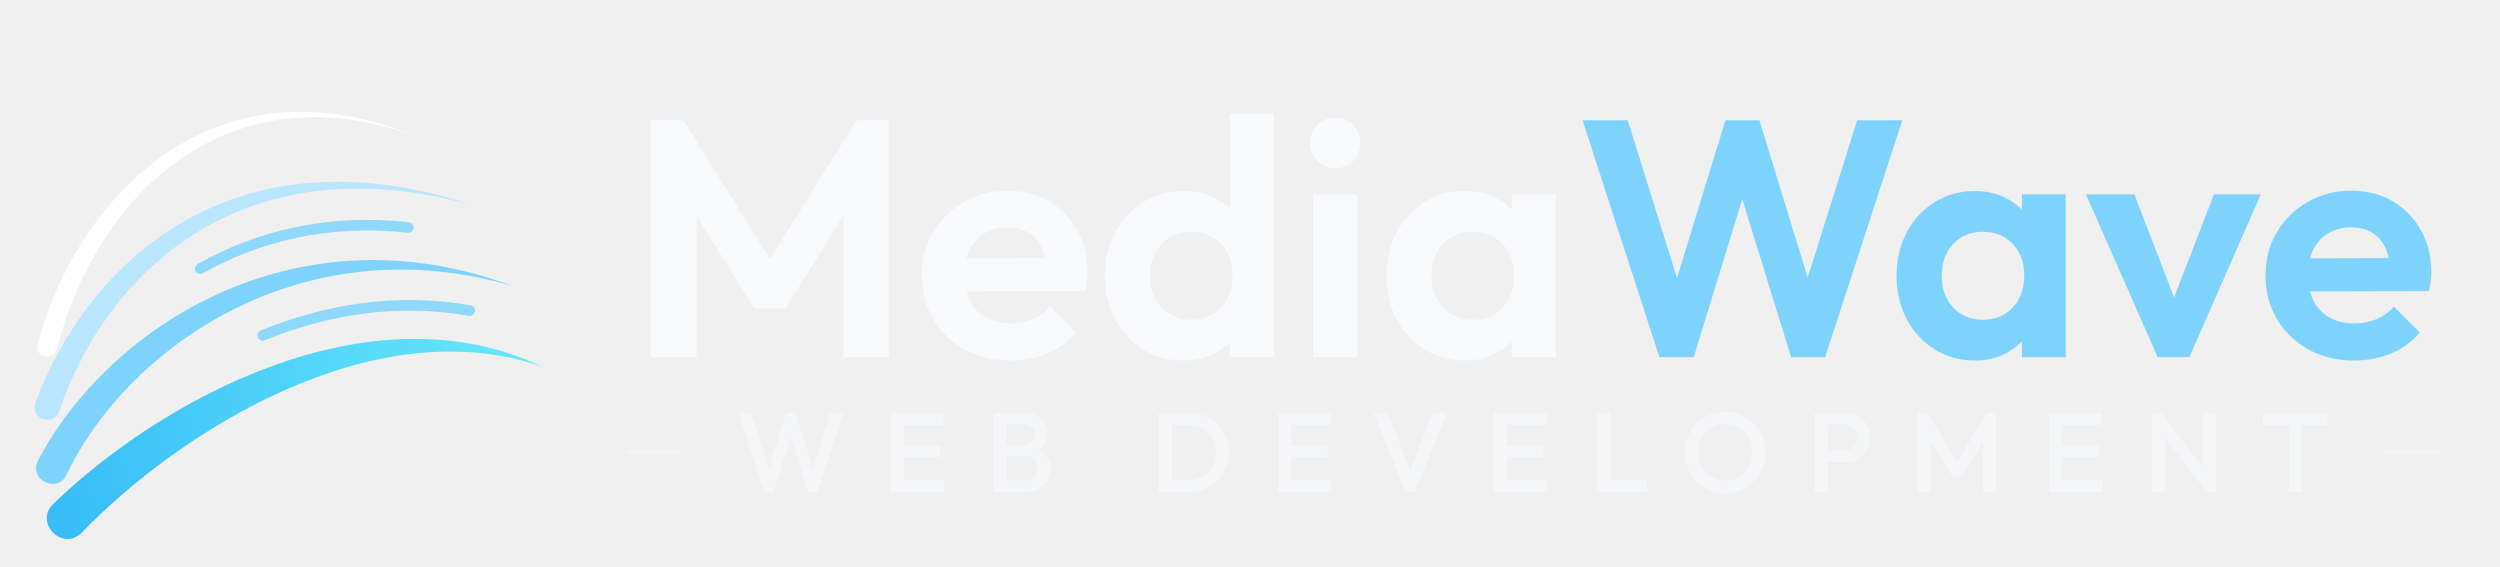
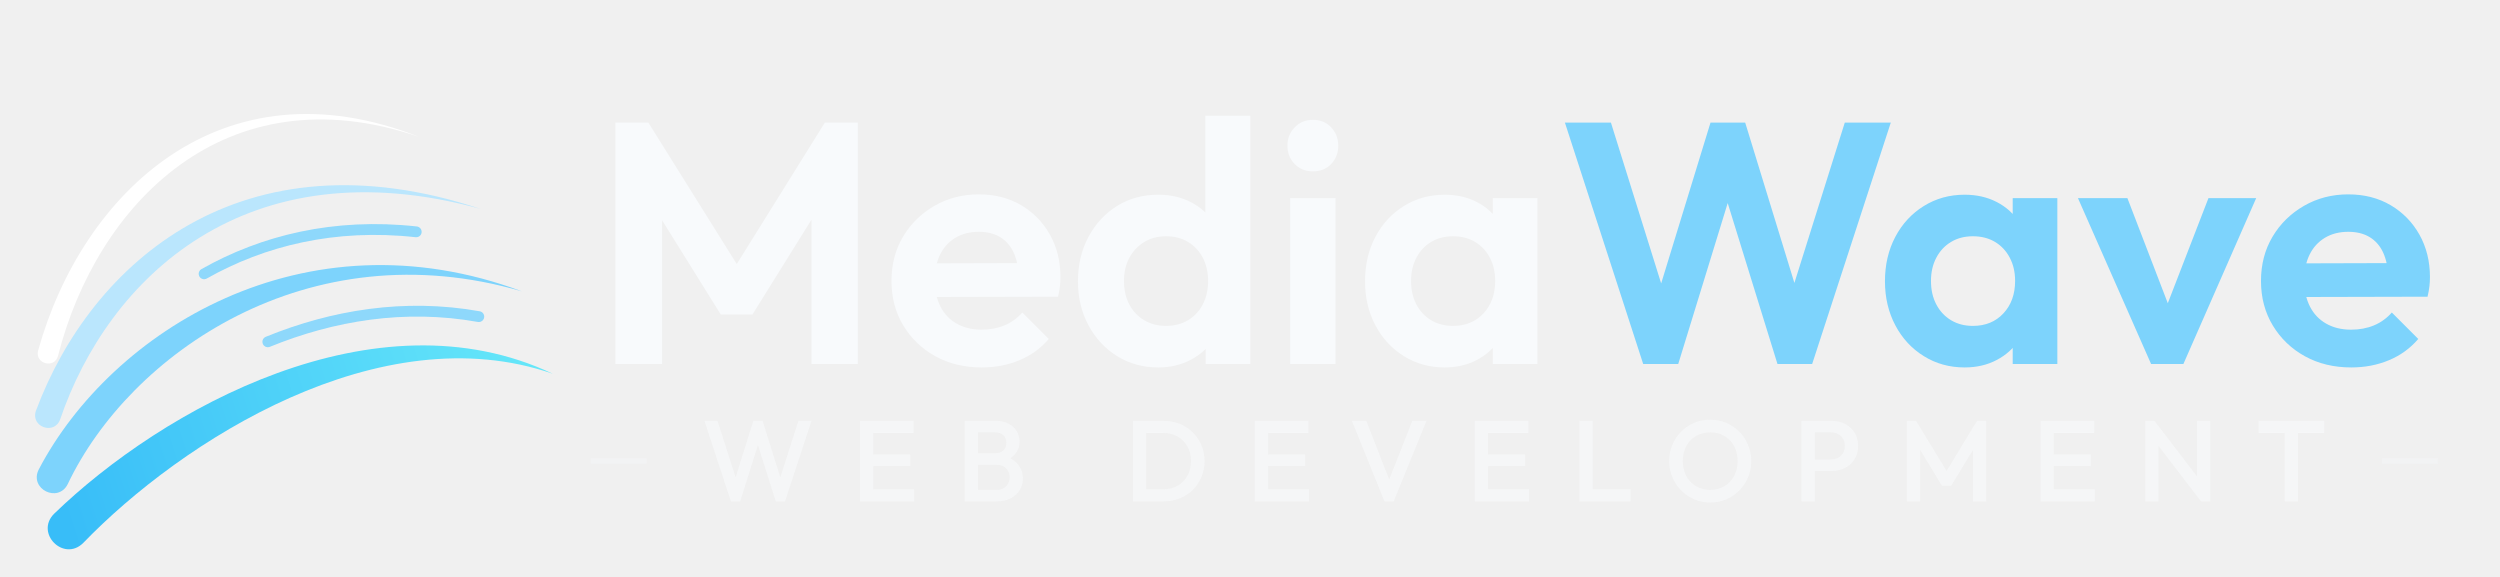
- <svg xmlns="http://www.w3.org/2000/svg" viewBox="-8 -106 742 168" role="img" aria-labelledby="mwt mwd">
+ <svg xmlns="http://www.w3.org/2000/svg" viewBox="-8 -106 728 168" role="img" aria-labelledby="mwt mwd">
  <g transform="translate(-12 -100.65) scale(1.5)">
    <defs>
      <linearGradient id="mw-onDark" gradientUnits="userSpaceOnUse" x1="16" y1="99" x2="110" y2="69">
        <stop offset="0" stop-color="#38BDF8" />
        <stop offset="1" stop-color="#67E8F9" />
      </linearGradient>
    </defs>
    <g fill="none" stroke="#7DD3FC" stroke-opacity="0.85" stroke-width="2.1" stroke-linecap="round">
      <path d="M54.66 62.79 C67.22 57.66 81.26 55.32 95.62 57.9" />
      <path d="M42.29 49.59 C53.69 43.14 67.58 39.69 83.47 41.44" />
    </g>
    <path d="M13.17 96.17 C34.15 75.86 75.56 52.68 110 69 C76.44 57.32 37.85 82.14 18.83 101.83 C15.06 105.6 9.4 99.94 13.17 96.17 Z" fill="url(#mw-onDark)" />
    <path d="M10.18 87.59 C24.23 60.74 61.63 37.18 104 53 C62.37 40.82 27.77 65.26 15.82 90.41 C13.94 94.17 8.3 91.35 10.18 87.59 Z" fill="#7DD3FC" />
    <path d="M9.65 76.16 C20.37 47.41 49.64 21.57 96 37 C50.36 24.43 23.63 50.59 14.35 77.84 C13.23 80.98 8.52 79.3 9.65 76.16 Z" fill="#BAE6FD" />
    <path d="M10.07 64.48 C18.6 33.84 45.67 7.87 84 23 C46.33 10.13 21.4 36.16 13.93 65.52 C13.25 68.09 9.38 67.06 10.07 64.48 Z" fill="#FFFFFF" />
  </g>
-   <path fill="#F8FAFC" transform="translate(178 0)" d="M20.80 0L7.20 0L7.20-70.30L16.80-70.30L45.30-24.70L39.80-24.70L68.20-70.30L77.80-70.30L77.80 0L64.30 0L64.30-47L66.90-46.20L47.10-14.40L37.90-14.40L18.10-46.20L20.80-47L20.80 0ZM113.90 1L113.90 1Q106.30 1 100.40-2.25Q94.50-5.50 91.05-11.20Q87.60-16.90 87.60-24.20L87.60-24.20Q87.60-31.40 90.95-37.05Q94.30-42.70 100.10-46.05Q105.90-49.40 113-49.40L113-49.40Q120-49.40 125.35-46.25Q130.70-43.10 133.75-37.65Q136.80-32.20 136.80-25.30L136.80-25.30Q136.80-24 136.65-22.65Q136.50-21.30 136.10-19.60L136.10-19.60L95.50-19.50L95.50-29.30L130-29.40L124.70-25.30Q124.50-29.60 123.15-32.50Q121.80-35.40 119.25-36.95Q116.70-38.50 113-38.50L113-38.50Q109.10-38.50 106.20-36.75Q103.30-35 101.75-31.85Q100.20-28.70 100.20-24.40L100.20-24.40Q100.20-20 101.85-16.75Q103.50-13.50 106.60-11.75Q109.70-10 113.80-10L113.80-10Q117.50-10 120.50-11.25Q123.50-12.50 125.70-15L125.70-15L133.40-7.30Q129.90-3.20 124.85-1.10Q119.80 1 113.90 1ZM165.30 1L165.30 1Q158.60 1 153.30-2.30Q148-5.60 144.95-11.30Q141.90-17 141.90-24.10L141.90-24.10Q141.90-31.30 144.95-37Q148-42.70 153.25-46Q158.50-49.30 165.30-49.30L165.30-49.30Q170.50-49.30 174.65-47.20Q178.80-45.10 181.35-41.35Q183.90-37.60 184.10-32.90L184.10-32.90L184.10-15.70Q183.90-11 181.40-7.20Q178.90-3.40 174.70-1.20Q170.50 1 165.30 1ZM167.50-11.10L167.50-11.10Q171.20-11.10 173.95-12.75Q176.70-14.40 178.25-17.35Q179.80-20.30 179.80-24.20L179.80-24.20Q179.80-28 178.25-30.95Q176.70-33.90 173.95-35.55Q171.20-37.20 167.60-37.20L167.60-37.20Q163.90-37.20 161.15-35.50Q158.40-33.80 156.85-30.90Q155.30-28 155.30-24.20L155.30-24.20Q155.30-20.30 156.85-17.35Q158.40-14.40 161.20-12.75Q164-11.10 167.50-11.10ZM192.10-72.30L192.10 0L179.10 0L179.10-13L181.20-24.80L179-36.40L179-72.30L192.10-72.30ZM216.90 0L203.70 0L203.70-48.30L216.90-48.30L216.90 0ZM210.30-56.10L210.30-56.10Q207.10-56.10 205-58.25Q202.90-60.40 202.90-63.60L202.90-63.60Q202.90-66.70 205-68.90Q207.10-71.10 210.30-71.10L210.30-71.10Q213.60-71.10 215.65-68.90Q217.70-66.70 217.70-63.60L217.70-63.60Q217.70-60.40 215.65-58.25Q213.60-56.10 210.30-56.10ZM248.70 1L248.70 1Q242.10 1 236.80-2.30Q231.50-5.60 228.50-11.30Q225.50-17 225.50-24.10L225.50-24.10Q225.50-31.30 228.50-37Q231.50-42.70 236.80-46Q242.10-49.30 248.70-49.30L248.70-49.30Q253.90-49.30 258-47.20Q262.10-45.10 264.55-41.35Q267-37.60 267.20-32.90L267.20-32.90L267.20-15.50Q267-10.70 264.55-7Q262.10-3.30 258-1.15Q253.90 1 248.70 1ZM251.10-11.10L251.10-11.10Q256.60-11.10 260-14.75Q263.40-18.40 263.40-24.20L263.40-24.20Q263.40-28 261.85-30.95Q260.30-33.90 257.55-35.55Q254.80-37.20 251.10-37.20L251.10-37.20Q247.50-37.20 244.75-35.55Q242.00-33.90 240.45-30.95Q238.90-28 238.90-24.20L238.90-24.20Q238.90-20.30 240.45-17.35Q242.00-14.40 244.75-12.75Q247.50-11.10 251.10-11.10ZM275.70 0L262.70 0L262.70-13L264.80-24.80L262.70-36.40L262.70-48.30L275.70-48.30L275.70 0Z" />
-   <path fill="#7DD3FC" transform="translate(459.5 0)" d="M35.20 0L25 0L2.20-70.30L15.60-70.30L32.50-16.20L28-16.20L44.60-70.30L54.70-70.30L71.30-16.20L66.70-16.20L83.70-70.30L97.10-70.30L74.20 0L64.10 0L47.40-54L51.80-54L35.20 0ZM118.60 1L118.60 1Q112.00 1 106.70-2.30Q101.40-5.60 98.40-11.30Q95.40-17 95.40-24.10L95.40-24.10Q95.40-31.30 98.40-37Q101.40-42.70 106.70-46Q112.00-49.30 118.60-49.30L118.60-49.30Q123.80-49.30 127.90-47.20Q132-45.10 134.45-41.35Q136.90-37.60 137.10-32.90L137.10-32.90L137.10-15.50Q136.90-10.70 134.45-7Q132-3.30 127.90-1.15Q123.80 1 118.60 1ZM121.00-11.10L121.00-11.10Q126.50-11.10 129.90-14.75Q133.30-18.40 133.30-24.20L133.30-24.20Q133.30-28 131.75-30.95Q130.20-33.90 127.45-35.55Q124.70-37.20 121.00-37.20L121.00-37.20Q117.40-37.20 114.65-35.55Q111.90-33.90 110.35-30.95Q108.80-28 108.80-24.20L108.80-24.20Q108.80-20.30 110.35-17.35Q111.90-14.40 114.65-12.75Q117.40-11.10 121.00-11.10ZM145.60 0L132.60 0L132.60-13L134.70-24.80L132.60-36.40L132.60-48.30L145.60-48.30L145.60 0ZM182.30 0L172.90 0L151.60-48.30L166-48.30L181.30-8.50L174.20-8.50L189.60-48.30L203.50-48.30L182.30 0ZM231.20 1L231.20 1Q223.60 1 217.70-2.25Q211.80-5.50 208.35-11.20Q204.90-16.90 204.90-24.20L204.90-24.20Q204.90-31.40 208.25-37.05Q211.60-42.70 217.40-46.05Q223.20-49.40 230.30-49.40L230.30-49.40Q237.30-49.40 242.65-46.25Q248-43.10 251.05-37.65Q254.10-32.20 254.10-25.30L254.10-25.30Q254.10-24 253.95-22.65Q253.80-21.30 253.40-19.60L253.40-19.60L212.80-19.50L212.80-29.30L247.30-29.40L242-25.30Q241.80-29.60 240.45-32.50Q239.10-35.40 236.55-36.95Q234-38.50 230.30-38.50L230.30-38.50Q226.40-38.50 223.50-36.75Q220.60-35 219.05-31.85Q217.50-28.70 217.50-24.40L217.50-24.40Q217.50-20 219.15-16.75Q220.80-13.50 223.90-11.75Q227-10 231.10-10L231.10-10Q234.80-10 237.80-11.25Q240.80-12.50 243-15L243-15L250.70-7.30Q247.20-3.20 242.15-1.10Q237.10 1 231.20 1Z" />
-   <path fill="#F8FAFC" fill-opacity="0.62" transform="translate(210.27 40) scale(0.335)" d="M33.60 0L25.60 0L2.60-70L13.90-70L31.20-16.10L28.20-16.10L45.10-70L53.10-70L70-16.10L67-16.10L84.30-70L95.60-70L72.60 0L64.60 0L47.60-53.80L50.60-53.80L33.60 0ZM149.30 0L137.80 0L137.80-70L149.30-70L149.30 0ZM184.90 0L145.70 0L145.70-10.50L184.90-10.50L184.90 0ZM181.50-30.70L145.70-30.70L145.70-40.80L181.50-40.80L181.50-30.70ZM184.40-59.50L145.70-59.50L145.70-70L184.40-70L184.40-59.50ZM256.30 0L236.70 0L236.70-10L256.80-10Q262.10-10 265-13.30Q267.90-16.60 267.90-20.90L267.90-20.90Q267.90-23.80 266.60-26.30Q265.30-28.80 262.80-30.30Q260.30-31.80 256.80-31.80L256.80-31.80L236.70-31.80L236.70-41.80L255.10-41.80Q259.60-41.80 262.30-44.10Q265-46.40 265-50.90L265-50.90Q265-55.40 262.30-57.70Q259.60-60 255.10-60L255.10-60L236.70-60L236.70-70L255.40-70Q262.50-70 267.20-67.40Q271.90-64.80 274.20-60.70Q276.50-56.60 276.50-51.90L276.50-51.90Q276.50-46.40 273.45-42.20Q270.40-38 264.50-35.40L264.50-35.40L265.40-39Q272-36.30 275.70-31.40Q279.40-26.50 279.40-19.90L279.40-19.90Q279.40-14.50 276.75-10Q274.10-5.50 268.95-2.75Q263.80 0 256.30 0L256.30 0ZM240.30 0L228.80 0L228.80-70L240.30-70L240.30 0ZM401.80 0L382.90 0L382.90-10.50L401.30-10.50Q408.50-10.50 413.95-13.60Q419.40-16.70 422.45-22.25Q425.50-27.80 425.50-35.10L425.50-35.10Q425.50-42.30 422.40-47.80Q419.30-53.30 413.85-56.40Q408.40-59.50 401.30-59.50L401.30-59.50L382.90-59.50L382.90-70L401.60-70Q409.20-70 415.70-67.35Q422.20-64.70 427.05-59.95Q431.90-55.20 434.60-48.85Q437.30-42.50 437.30-35L437.30-35Q437.30-27.60 434.60-21.20Q431.90-14.80 427.10-10.05Q422.30-5.30 415.80-2.65Q409.30 0 401.80 0L401.80 0ZM386.50 0L375 0L375-70L386.50-70L386.50 0ZM492.50 0L481 0L481-70L492.50-70L492.50 0ZM528.10 0L488.90 0L488.90-10.50L528.10-10.50L528.10 0ZM524.70-30.70L488.90-30.70L488.90-40.80L524.70-40.80L524.70-30.70ZM527.60-59.50L488.90-59.50L488.90-70L527.60-70L527.60-59.50ZM601.70 0L593.70 0L565.40-70L577.90-70L600-13.30L595.60-13.30L617.90-70L630.20-70L601.70 0ZM683.70 0L672.20 0L672.20-70L683.70-70L683.70 0ZM719.30 0L680.10 0L680.10-10.50L719.30-10.50L719.30 0ZM715.90-30.70L680.10-30.70L680.10-40.80L715.90-40.80L715.90-30.70ZM718.80-59.50L680.10-59.50L680.10-70L718.80-70L718.80-59.50ZM774.70 0L763.20 0L763.20-70L774.70-70L774.70 0ZM807.70 0L771.10 0L771.10-10.50L807.70-10.50L807.70 0ZM877 1L877 1Q869.50 1 863-1.80Q856.50-4.60 851.60-9.55Q846.70-14.50 843.95-21.05Q841.20-27.60 841.20-35.10L841.20-35.10Q841.20-42.60 843.95-49.10Q846.70-55.60 851.55-60.55Q856.40-65.50 862.85-68.25Q869.30-71 876.80-71L876.80-71Q884.30-71 890.75-68.25Q897.20-65.50 902.10-60.55Q907-55.60 909.75-49.05Q912.50-42.50 912.50-35L912.50-35Q912.50-27.50 909.75-20.95Q907-14.40 902.15-9.50Q897.30-4.60 890.85-1.80Q884.40 1 877 1ZM876.80-10L876.80-10Q883.90-10 889.25-13.20Q894.60-16.40 897.65-22.05Q900.70-27.70 900.70-35.10L900.70-35.10Q900.70-40.60 898.95-45.15Q897.20-49.70 894-53.05Q890.80-56.40 886.45-58.20Q882.10-60 876.80-60L876.80-60Q869.80-60 864.45-56.85Q859.10-53.70 856.05-48.10Q853-42.50 853-35.10L853-35.10Q853-29.60 854.75-24.95Q856.50-20.30 859.65-17Q862.80-13.70 867.20-11.85Q871.60-10 876.80-10ZM982.20-26.40L964.10-26.40L964.10-36.40L981.60-36.40Q985.20-36.40 987.95-37.85Q990.70-39.30 992.30-41.95Q993.90-44.60 993.90-48.20L993.90-48.20Q993.90-51.80 992.30-54.45Q990.70-57.10 987.95-58.55Q985.20-60 981.60-60L981.60-60L964.10-60L964.10-70L982.20-70Q988.80-70 994.05-67.30Q999.30-64.60 1002.35-59.70Q1005.40-54.80 1005.40-48.20L1005.40-48.20Q1005.40-41.60 1002.35-36.70Q999.30-31.80 994.05-29.10Q988.80-26.40 982.20-26.40L982.20-26.40ZM967.70 0L956.20 0L956.20-70L967.70-70L967.70 0ZM1059.30 0L1047.80 0L1047.80-70L1055.80-70L1084.90-22.10L1079.70-22.10L1108.80-70L1116.80-70L1116.80 0L1105.30 0L1105.30-49.80L1107.90-49.10L1086.30-13.60L1078.30-13.60L1056.70-49.10L1059.30-49.80L1059.30 0ZM1175.50 0L1164 0L1164-70L1175.50-70L1175.50 0ZM1211.10 0L1171.90 0L1171.90-10.50L1211.10-10.50L1211.10 0ZM1207.70-30.70L1171.90-30.70L1171.90-40.80L1207.70-40.80L1207.70-30.70ZM1210.60-59.50L1171.90-59.50L1171.90-70L1210.60-70L1210.60-59.50ZM1266.50 0L1255 0L1255-70L1263-70L1266.50-56.80L1266.50 0ZM1304.90-15.30L1303.50 0L1261.60-54.70L1263-70L1304.90-15.30ZM1311.50 0L1303.50 0L1300-12.30L1300-70L1311.50-70L1311.50 0ZM1387.80 0L1376.30 0L1376.30-68L1387.80-68L1387.80 0ZM1410.60-59.50L1353.50-59.50L1353.50-70L1410.60-70L1410.60-59.50Z" />
-   <line x1="178" y1="28.22" x2="194.27" y2="28.22" stroke="#F8FAFC" stroke-opacity="0.34" stroke-width="1.6" />
-   <line x1="699.63" y1="28.22" x2="715.9" y2="28.22" stroke="#F8FAFC" stroke-opacity="0.34" stroke-width="1.6" />
+   <path fill="#F8FAFC" transform="translate(164 0)" d="M20.80 0L7.20 0L7.20-70.30L16.80-70.30L45.30-24.70L39.80-24.70L68.20-70.30L77.80-70.30L77.80 0L64.30 0L64.30-47L66.90-46.20L47.10-14.40L37.90-14.40L18.10-46.20L20.80-47L20.80 0ZM113.90 1L113.90 1Q106.30 1 100.40-2.25Q94.50-5.50 91.05-11.20Q87.60-16.90 87.60-24.20L87.60-24.20Q87.60-31.40 90.95-37.05Q94.30-42.70 100.10-46.05Q105.90-49.40 113-49.40L113-49.40Q120-49.40 125.35-46.25Q130.70-43.10 133.75-37.65Q136.80-32.20 136.80-25.30L136.80-25.30Q136.80-24 136.65-22.65Q136.50-21.30 136.10-19.60L136.10-19.60L95.50-19.50L95.50-29.30L130-29.40L124.70-25.30Q124.50-29.60 123.15-32.50Q121.80-35.40 119.25-36.95Q116.70-38.50 113-38.50L113-38.50Q109.10-38.50 106.20-36.75Q103.30-35 101.75-31.85Q100.20-28.70 100.20-24.40L100.20-24.40Q100.20-20 101.85-16.75Q103.50-13.50 106.60-11.75Q109.70-10 113.80-10L113.80-10Q117.50-10 120.50-11.25Q123.50-12.50 125.70-15L125.70-15L133.40-7.30Q129.90-3.20 124.85-1.10Q119.80 1 113.90 1ZM165.30 1L165.30 1Q158.60 1 153.30-2.30Q148-5.60 144.95-11.30Q141.90-17 141.90-24.10L141.90-24.10Q141.90-31.30 144.95-37Q148-42.70 153.25-46Q158.50-49.30 165.30-49.30L165.30-49.30Q170.50-49.30 174.65-47.20Q178.80-45.10 181.35-41.35Q183.90-37.60 184.10-32.90L184.10-32.90L184.10-15.70Q183.90-11 181.40-7.20Q178.90-3.40 174.70-1.20Q170.50 1 165.30 1ZM167.50-11.10L167.50-11.10Q171.20-11.10 173.95-12.75Q176.70-14.40 178.25-17.35Q179.80-20.30 179.80-24.20L179.80-24.20Q179.80-28 178.25-30.95Q176.70-33.90 173.95-35.55Q171.20-37.20 167.60-37.20L167.60-37.20Q163.90-37.20 161.15-35.50Q158.40-33.80 156.85-30.90Q155.30-28 155.30-24.20L155.30-24.20Q155.30-20.30 156.85-17.35Q158.40-14.40 161.20-12.75Q164-11.10 167.50-11.10ZM192.10-72.30L192.10 0L179.10 0L179.10-13L181.20-24.80L179-36.40L179-72.30L192.10-72.30ZM216.90 0L203.70 0L203.70-48.30L216.90-48.30L216.90 0ZM210.30-56.10L210.30-56.10Q207.10-56.10 205-58.25Q202.90-60.40 202.90-63.60L202.90-63.60Q202.90-66.70 205-68.90Q207.10-71.10 210.30-71.10L210.30-71.10Q213.60-71.10 215.65-68.90Q217.70-66.70 217.70-63.60L217.70-63.60Q217.70-60.40 215.65-58.25Q213.60-56.10 210.30-56.10ZM248.70 1L248.70 1Q242.10 1 236.80-2.30Q231.50-5.60 228.50-11.30Q225.50-17 225.50-24.10L225.50-24.10Q225.50-31.30 228.50-37Q231.50-42.70 236.80-46Q242.10-49.30 248.70-49.30L248.70-49.30Q253.90-49.30 258-47.20Q262.10-45.10 264.55-41.35Q267-37.60 267.20-32.90L267.20-32.90L267.20-15.50Q267-10.70 264.55-7Q262.10-3.30 258-1.15Q253.90 1 248.70 1ZM251.10-11.10L251.10-11.10Q256.60-11.10 260-14.75Q263.40-18.40 263.40-24.20L263.40-24.20Q263.40-28 261.85-30.95Q260.30-33.90 257.55-35.55Q254.80-37.20 251.10-37.20L251.10-37.20Q247.50-37.20 244.75-35.55Q242.00-33.90 240.45-30.95Q238.90-28 238.90-24.20L238.90-24.20Q238.90-20.30 240.45-17.35Q242.00-14.40 244.75-12.75Q247.50-11.10 251.10-11.10ZM275.70 0L262.70 0L262.70-13L264.80-24.80L262.70-36.40L262.70-48.30L275.70-48.30L275.70 0Z" />
+   <path fill="#7DD3FC" transform="translate(445.5 0)" d="M35.20 0L25 0L2.20-70.30L15.60-70.30L32.50-16.20L28-16.20L44.60-70.30L54.70-70.30L71.30-16.20L66.70-16.20L83.70-70.30L97.10-70.30L74.20 0L64.10 0L47.40-54L51.80-54L35.20 0ZM118.60 1L118.60 1Q112.00 1 106.70-2.30Q101.40-5.60 98.40-11.30Q95.40-17 95.40-24.10L95.40-24.10Q95.40-31.30 98.40-37Q101.40-42.70 106.70-46Q112.00-49.30 118.60-49.30L118.60-49.30Q123.80-49.30 127.90-47.20Q132-45.10 134.45-41.35Q136.90-37.60 137.10-32.90L137.10-32.90L137.10-15.50Q136.90-10.70 134.45-7Q132-3.30 127.90-1.15Q123.80 1 118.60 1ZM121.00-11.10L121.00-11.10Q126.50-11.10 129.90-14.75Q133.30-18.40 133.30-24.20L133.30-24.20Q133.30-28 131.75-30.95Q130.20-33.90 127.45-35.55Q124.70-37.20 121.00-37.20L121.00-37.20Q117.40-37.20 114.65-35.55Q111.90-33.90 110.35-30.95Q108.80-28 108.80-24.20L108.80-24.20Q108.80-20.30 110.35-17.35Q111.90-14.40 114.65-12.75Q117.40-11.10 121.00-11.10ZM145.60 0L132.60 0L132.60-13L134.70-24.80L132.60-36.40L132.60-48.30L145.60-48.30L145.60 0ZM182.30 0L172.90 0L151.60-48.30L166-48.30L181.30-8.50L174.20-8.50L189.60-48.30L203.50-48.30L182.30 0ZM231.20 1L231.20 1Q223.60 1 217.70-2.25Q211.80-5.50 208.35-11.20Q204.90-16.90 204.90-24.20L204.90-24.20Q204.90-31.40 208.25-37.05Q211.60-42.70 217.40-46.05Q223.20-49.40 230.30-49.40L230.30-49.40Q237.30-49.40 242.65-46.25Q248-43.10 251.05-37.65Q254.10-32.20 254.10-25.30L254.10-25.30Q254.10-24 253.95-22.65Q253.80-21.30 253.40-19.60L253.40-19.60L212.80-19.50L212.80-29.30L247.30-29.40L242-25.30Q241.80-29.60 240.45-32.50Q239.10-35.40 236.55-36.95Q234-38.50 230.30-38.50L230.30-38.50Q226.40-38.50 223.50-36.75Q220.60-35 219.05-31.85Q217.50-28.70 217.50-24.40L217.50-24.40Q217.50-20 219.15-16.75Q220.80-13.50 223.90-11.75Q227-10 231.10-10L231.10-10Q234.80-10 237.80-11.25Q240.80-12.50 243-15L243-15L250.70-7.30Q247.20-3.20 242.15-1.10Q237.10 1 231.20 1Z" />
+   <path fill="#F8FAFC" fill-opacity="0.62" transform="translate(196.27 40) scale(0.335)" d="M33.60 0L25.60 0L2.60-70L13.90-70L31.20-16.10L28.20-16.10L45.10-70L53.10-70L70-16.10L67-16.10L84.30-70L95.60-70L72.60 0L64.60 0L47.60-53.80L50.60-53.80L33.60 0ZM149.30 0L137.80 0L137.80-70L149.30-70L149.30 0ZM184.90 0L145.70 0L145.70-10.50L184.90-10.50L184.90 0ZM181.50-30.70L145.70-30.70L145.70-40.80L181.50-40.80L181.50-30.70ZM184.40-59.50L145.70-59.50L145.70-70L184.40-70L184.40-59.50ZM256.30 0L236.70 0L236.70-10L256.80-10Q262.10-10 265-13.30Q267.90-16.60 267.90-20.90L267.90-20.90Q267.90-23.80 266.60-26.30Q265.30-28.80 262.80-30.30Q260.30-31.80 256.80-31.80L256.80-31.80L236.70-31.80L236.70-41.80L255.10-41.80Q259.60-41.80 262.30-44.10Q265-46.40 265-50.90L265-50.90Q265-55.40 262.30-57.70Q259.60-60 255.10-60L255.10-60L236.70-60L236.70-70L255.40-70Q262.50-70 267.20-67.40Q271.90-64.80 274.20-60.70Q276.50-56.60 276.50-51.90L276.50-51.90Q276.50-46.40 273.45-42.20Q270.40-38 264.50-35.40L264.50-35.40L265.40-39Q272-36.30 275.70-31.40Q279.40-26.50 279.40-19.90L279.40-19.90Q279.40-14.50 276.75-10Q274.10-5.50 268.95-2.75Q263.80 0 256.30 0L256.30 0ZM240.30 0L228.80 0L228.80-70L240.30-70L240.30 0ZM401.80 0L382.90 0L382.90-10.50L401.30-10.50Q408.50-10.50 413.95-13.60Q419.40-16.70 422.45-22.25Q425.50-27.80 425.50-35.10L425.50-35.10Q425.50-42.30 422.40-47.80Q419.30-53.30 413.85-56.40Q408.40-59.50 401.30-59.50L401.30-59.50L382.90-59.50L382.90-70L401.60-70Q409.20-70 415.70-67.35Q422.20-64.70 427.05-59.95Q431.90-55.20 434.60-48.85Q437.30-42.50 437.30-35L437.30-35Q437.30-27.60 434.60-21.20Q431.90-14.80 427.10-10.05Q422.30-5.30 415.80-2.65Q409.30 0 401.80 0L401.80 0ZM386.50 0L375 0L375-70L386.50-70L386.50 0ZM492.50 0L481 0L481-70L492.50-70L492.50 0ZM528.10 0L488.90 0L488.90-10.50L528.10-10.50L528.10 0ZM524.70-30.70L488.90-30.70L488.90-40.80L524.70-40.80L524.70-30.70ZM527.60-59.50L488.90-59.50L488.90-70L527.60-70L527.60-59.50ZM601.70 0L593.70 0L565.40-70L577.90-70L600-13.30L595.60-13.30L617.90-70L630.20-70L601.70 0ZM683.70 0L672.20 0L672.20-70L683.70-70L683.70 0ZM719.30 0L680.10 0L680.10-10.50L719.30-10.50L719.30 0ZM715.90-30.70L680.10-30.70L680.10-40.80L715.90-40.80L715.90-30.70ZM718.80-59.50L680.10-59.50L680.10-70L718.80-70L718.80-59.50ZM774.70 0L763.20 0L763.20-70L774.70-70L774.70 0ZM807.70 0L771.10 0L771.10-10.50L807.70-10.50L807.70 0ZM877 1L877 1Q869.50 1 863-1.80Q856.50-4.60 851.60-9.55Q846.70-14.50 843.95-21.05Q841.20-27.60 841.20-35.10L841.20-35.10Q841.20-42.60 843.95-49.10Q846.70-55.60 851.55-60.55Q856.40-65.50 862.85-68.25Q869.30-71 876.80-71L876.80-71Q884.30-71 890.75-68.25Q897.20-65.50 902.10-60.55Q907-55.60 909.75-49.05Q912.50-42.50 912.50-35L912.50-35Q912.50-27.50 909.75-20.95Q907-14.40 902.15-9.50Q897.30-4.60 890.85-1.80Q884.40 1 877 1ZM876.80-10L876.80-10Q883.90-10 889.25-13.20Q894.60-16.40 897.65-22.05Q900.70-27.70 900.70-35.10L900.70-35.10Q900.70-40.60 898.95-45.15Q897.20-49.70 894-53.05Q890.80-56.40 886.45-58.20Q882.10-60 876.80-60L876.80-60Q869.80-60 864.45-56.85Q859.10-53.70 856.05-48.10Q853-42.50 853-35.10L853-35.10Q853-29.60 854.75-24.95Q856.50-20.30 859.65-17Q862.80-13.70 867.20-11.85Q871.60-10 876.80-10ZM982.20-26.40L964.10-26.40L964.10-36.40L981.60-36.40Q985.20-36.40 987.95-37.85Q990.70-39.30 992.30-41.95Q993.90-44.60 993.90-48.20L993.90-48.20Q993.90-51.80 992.30-54.45Q990.70-57.10 987.95-58.55Q985.20-60 981.60-60L981.60-60L964.10-60L964.10-70L982.20-70Q988.80-70 994.05-67.30Q999.30-64.60 1002.35-59.70Q1005.40-54.80 1005.40-48.20L1005.40-48.20Q1005.40-41.60 1002.35-36.70Q999.30-31.80 994.05-29.10Q988.80-26.40 982.20-26.40L982.20-26.40ZM967.70 0L956.20 0L956.20-70L967.70-70L967.70 0ZM1059.30 0L1047.80 0L1047.80-70L1055.80-70L1084.90-22.10L1079.70-22.10L1108.80-70L1116.80-70L1116.80 0L1105.30 0L1105.30-49.80L1107.90-49.10L1086.30-13.60L1078.30-13.60L1056.70-49.10L1059.30-49.80L1059.30 0ZM1175.50 0L1164 0L1164-70L1175.50-70L1175.50 0ZM1211.10 0L1171.90 0L1171.90-10.50L1211.10-10.50L1211.10 0ZM1207.70-30.70L1171.90-30.70L1171.90-40.80L1207.70-40.80L1207.70-30.70ZM1210.60-59.50L1171.90-59.50L1171.90-70L1210.60-70L1210.60-59.50ZM1266.50 0L1255 0L1255-70L1263-70L1266.50-56.80L1266.50 0ZM1304.90-15.30L1303.50 0L1261.60-54.70L1263-70L1304.90-15.30ZM1311.50 0L1303.50 0L1300-12.30L1300-70L1311.50-70L1311.50 0ZM1387.80 0L1376.30 0L1376.30-68L1387.80-68L1387.80 0ZM1410.60-59.50L1353.50-59.50L1353.50-70L1410.60-70L1410.60-59.50Z" />
+   <line x1="164" y1="28.22" x2="180.27" y2="28.22" stroke="#F8FAFC" stroke-opacity="0.34" stroke-width="1.6" />
+   <line x1="685.63" y1="28.22" x2="701.9" y2="28.22" stroke="#F8FAFC" stroke-opacity="0.34" stroke-width="1.6" />
</svg>
